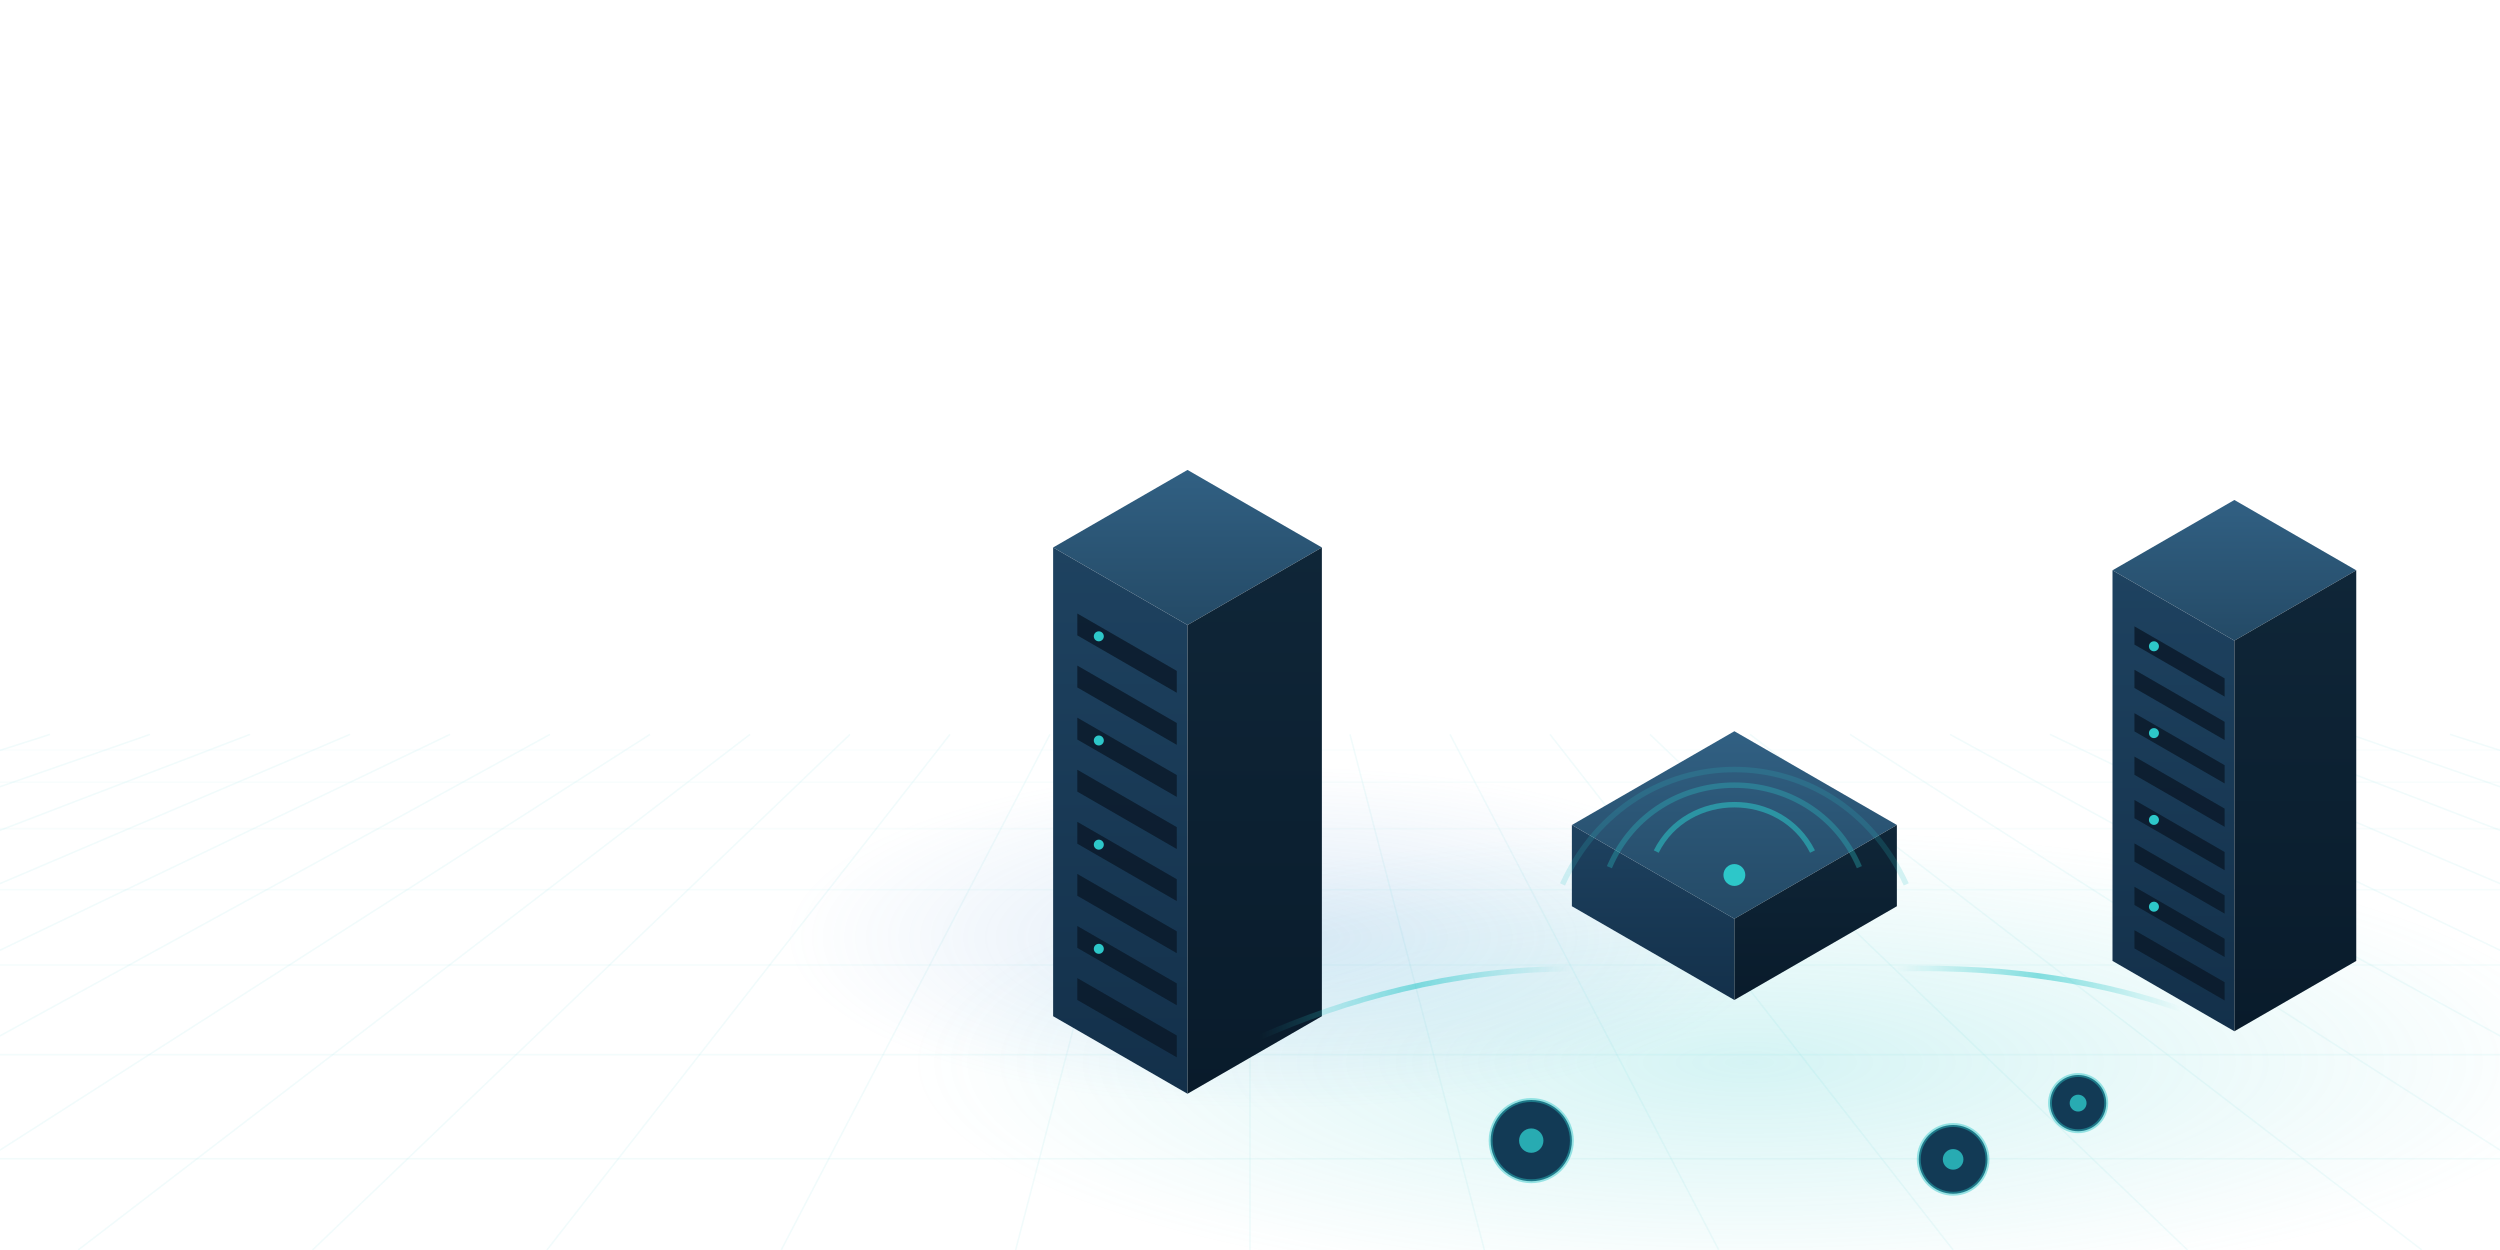
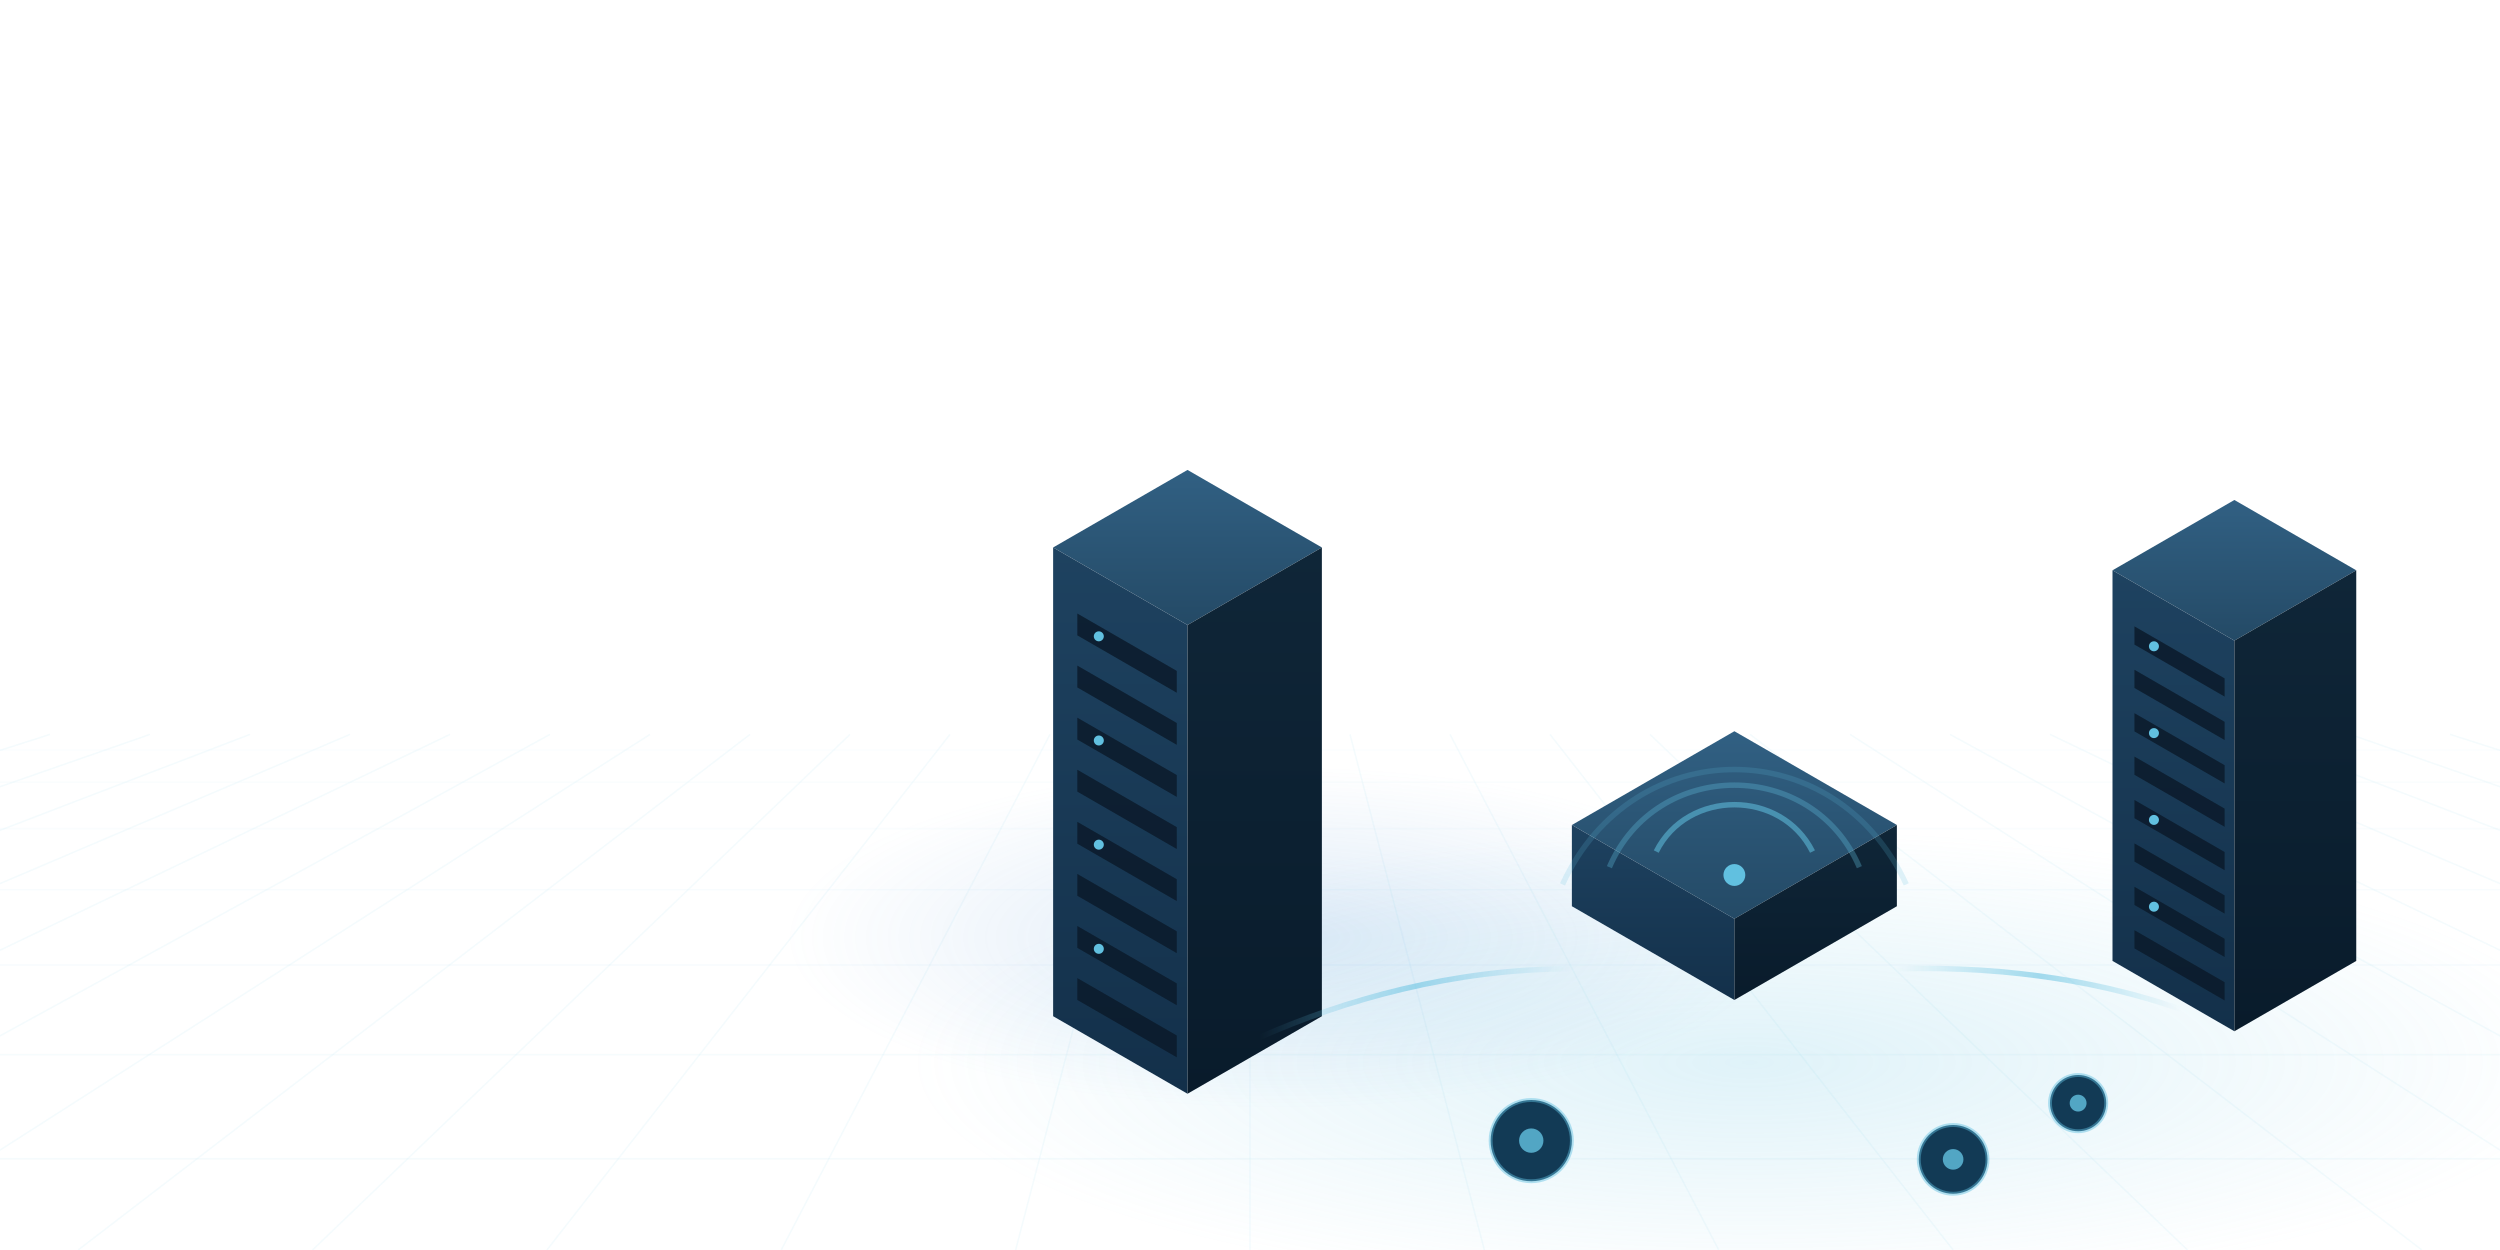
<svg xmlns="http://www.w3.org/2000/svg" viewBox="0 0 1600 800" width="1600" height="800" role="img" aria-label="Two isometric buildings linked through a router broadcasting across a site">
  <defs>
    <linearGradient id="fTop" x1="0" y1="0" x2="0" y2="1">
      <stop offset="0" stop-color="#316083" />
      <stop offset="1" stop-color="#244a66" />
    </linearGradient>
    <linearGradient id="fLeft" x1="0" y1="0" x2="0" y2="1">
      <stop offset="0" stop-color="#1e4260" />
      <stop offset="1" stop-color="#13304a" />
    </linearGradient>
    <linearGradient id="fRight" x1="0" y1="0" x2="0" y2="1">
      <stop offset="0" stop-color="#0f2638" />
      <stop offset="1" stop-color="#091b2b" />
    </linearGradient>
    <linearGradient id="glass" x1="0" y1="0" x2="1" y2="1">
-       <stop offset="0" stop-color="#2dc7c9" stop-opacity=".30" />
-       <stop offset="1" stop-color="#2dc7c9" stop-opacity=".05" />
+       <stop offset="0" stop-color="#61c0e0" stop-opacity=".30" />
+       <stop offset="1" stop-color="#61c0e0" stop-opacity=".05" />
    </linearGradient>
    <radialGradient id="pool" cx=".5" cy=".5" r=".5">
-       <stop offset="0" stop-color="#2dc7c9" stop-opacity=".20" />
-       <stop offset="1" stop-color="#2dc7c9" stop-opacity="0" />
+       <stop offset="0" stop-color="#61c0e0" stop-opacity=".20" />
+       <stop offset="1" stop-color="#61c0e0" stop-opacity="0" />
    </radialGradient>
    <radialGradient id="warm" cx=".5" cy=".5" r=".5">
      <stop offset="0" stop-color="#4b8fd4" stop-opacity=".18" />
      <stop offset="1" stop-color="#4b8fd4" stop-opacity="0" />
    </radialGradient>
    <linearGradient id="fade" x1="0" y1="0" x2="1" y2="0">
-       <stop offset="0" stop-color="#2dc7c9" stop-opacity="0" />
-       <stop offset=".5" stop-color="#2dc7c9" stop-opacity=".55" />
-       <stop offset="1" stop-color="#2dc7c9" stop-opacity="0" />
+       <stop offset="0" stop-color="#61c0e0" stop-opacity="0" />
+       <stop offset=".5" stop-color="#61c0e0" stop-opacity=".55" />
+       <stop offset="1" stop-color="#61c0e0" stop-opacity="0" />
    </linearGradient>
    <clipPath id="tw0">
      <polygon points="674,350.378 760,400 760,700 674,650.378" />
    </clipPath>
    <clipPath id="tw1">
      <polygon points="1352,364.994 1430,410 1430,660 1352,614.994" />
    </clipPath>
  </defs>
  <g opacity=".5">
-     <line x1="-1300" y1="800" x2="-96" y2="470" stroke="#2dc7c9" stroke-opacity=".13" />
-     <line x1="-1150" y1="800" x2="-32" y2="470" stroke="#2dc7c9" stroke-opacity=".13" />
-     <line x1="-1000" y1="800" x2="32" y2="470" stroke="#2dc7c9" stroke-opacity=".13" />
-     <line x1="-850" y1="800" x2="96" y2="470" stroke="#2dc7c9" stroke-opacity=".13" />
-     <line x1="-700" y1="800" x2="160" y2="470" stroke="#2dc7c9" stroke-opacity=".13" />
-     <line x1="-550" y1="800" x2="224" y2="470" stroke="#2dc7c9" stroke-opacity=".13" />
-     <line x1="-400" y1="800" x2="288" y2="470" stroke="#2dc7c9" stroke-opacity=".13" />
-     <line x1="-250" y1="800" x2="352" y2="470" stroke="#2dc7c9" stroke-opacity=".13" />
-     <line x1="-100" y1="800" x2="416" y2="470" stroke="#2dc7c9" stroke-opacity=".13" />
-     <line x1="50" y1="800" x2="480" y2="470" stroke="#2dc7c9" stroke-opacity=".13" />
-     <line x1="200" y1="800" x2="544" y2="470" stroke="#2dc7c9" stroke-opacity=".13" />
-     <line x1="350" y1="800" x2="608" y2="470" stroke="#2dc7c9" stroke-opacity=".13" />
-     <line x1="500" y1="800" x2="672" y2="470" stroke="#2dc7c9" stroke-opacity=".13" />
-     <line x1="650" y1="800" x2="736" y2="470" stroke="#2dc7c9" stroke-opacity=".13" />
-     <line x1="800" y1="800" x2="800" y2="470" stroke="#2dc7c9" stroke-opacity=".13" />
-     <line x1="950" y1="800" x2="864" y2="470" stroke="#2dc7c9" stroke-opacity=".13" />
-     <line x1="1100" y1="800" x2="928" y2="470" stroke="#2dc7c9" stroke-opacity=".13" />
-     <line x1="1250" y1="800" x2="992" y2="470" stroke="#2dc7c9" stroke-opacity=".13" />
-     <line x1="1400" y1="800" x2="1056" y2="470" stroke="#2dc7c9" stroke-opacity=".13" />
-     <line x1="1550" y1="800" x2="1120" y2="470" stroke="#2dc7c9" stroke-opacity=".13" />
-     <line x1="1700" y1="800" x2="1184" y2="470" stroke="#2dc7c9" stroke-opacity=".13" />
-     <line x1="1850" y1="800" x2="1248" y2="470" stroke="#2dc7c9" stroke-opacity=".13" />
-     <line x1="2000" y1="800" x2="1312" y2="470" stroke="#2dc7c9" stroke-opacity=".13" />
-     <line x1="2150" y1="800" x2="1376" y2="470" stroke="#2dc7c9" stroke-opacity=".13" />
-     <line x1="2300" y1="800" x2="1440" y2="470" stroke="#2dc7c9" stroke-opacity=".13" />
-     <line x1="2450" y1="800" x2="1504" y2="470" stroke="#2dc7c9" stroke-opacity=".13" />
-     <line x1="2600" y1="800" x2="1568" y2="470" stroke="#2dc7c9" stroke-opacity=".13" />
-     <line x1="2750" y1="800" x2="1632" y2="470" stroke="#2dc7c9" stroke-opacity=".13" />
-     <line x1="2900" y1="800" x2="1696" y2="470" stroke="#2dc7c9" stroke-opacity=".13" />
-     <line x1="0" y1="480" x2="1600" y2="480" stroke="#2dc7c9" stroke-opacity="0.050" />
-     <line x1="0" y1="500.6" x2="1600" y2="500.6" stroke="#2dc7c9" stroke-opacity="0.062" />
-     <line x1="0" y1="530.4" x2="1600" y2="530.4" stroke="#2dc7c9" stroke-opacity="0.074" />
-     <line x1="0" y1="569.4" x2="1600" y2="569.4" stroke="#2dc7c9" stroke-opacity="0.086" />
-     <line x1="0" y1="617.6" x2="1600" y2="617.6" stroke="#2dc7c9" stroke-opacity="0.098" />
-     <line x1="0" y1="675" x2="1600" y2="675" stroke="#2dc7c9" stroke-opacity="0.110" />
-     <line x1="0" y1="741.6" x2="1600" y2="741.6" stroke="#2dc7c9" stroke-opacity="0.122" />
-     <line x1="0" y1="817.4" x2="1600" y2="817.4" stroke="#2dc7c9" stroke-opacity="0.134" />
-     <line x1="0" y1="902.4" x2="1600" y2="902.4" stroke="#2dc7c9" stroke-opacity="0.146" />
+     <line x1="-1300" y1="800" x2="-96" y2="470" stroke="#61c0e0" stroke-opacity=".13" />
+     <line x1="-1150" y1="800" x2="-32" y2="470" stroke="#61c0e0" stroke-opacity=".13" />
+     <line x1="-1000" y1="800" x2="32" y2="470" stroke="#61c0e0" stroke-opacity=".13" />
+     <line x1="-850" y1="800" x2="96" y2="470" stroke="#61c0e0" stroke-opacity=".13" />
+     <line x1="-700" y1="800" x2="160" y2="470" stroke="#61c0e0" stroke-opacity=".13" />
+     <line x1="-550" y1="800" x2="224" y2="470" stroke="#61c0e0" stroke-opacity=".13" />
+     <line x1="-400" y1="800" x2="288" y2="470" stroke="#61c0e0" stroke-opacity=".13" />
+     <line x1="-250" y1="800" x2="352" y2="470" stroke="#61c0e0" stroke-opacity=".13" />
+     <line x1="-100" y1="800" x2="416" y2="470" stroke="#61c0e0" stroke-opacity=".13" />
+     <line x1="50" y1="800" x2="480" y2="470" stroke="#61c0e0" stroke-opacity=".13" />
+     <line x1="200" y1="800" x2="544" y2="470" stroke="#61c0e0" stroke-opacity=".13" />
+     <line x1="350" y1="800" x2="608" y2="470" stroke="#61c0e0" stroke-opacity=".13" />
+     <line x1="500" y1="800" x2="672" y2="470" stroke="#61c0e0" stroke-opacity=".13" />
+     <line x1="650" y1="800" x2="736" y2="470" stroke="#61c0e0" stroke-opacity=".13" />
+     <line x1="800" y1="800" x2="800" y2="470" stroke="#61c0e0" stroke-opacity=".13" />
+     <line x1="950" y1="800" x2="864" y2="470" stroke="#61c0e0" stroke-opacity=".13" />
+     <line x1="1100" y1="800" x2="928" y2="470" stroke="#61c0e0" stroke-opacity=".13" />
+     <line x1="1250" y1="800" x2="992" y2="470" stroke="#61c0e0" stroke-opacity=".13" />
+     <line x1="1400" y1="800" x2="1056" y2="470" stroke="#61c0e0" stroke-opacity=".13" />
+     <line x1="1550" y1="800" x2="1120" y2="470" stroke="#61c0e0" stroke-opacity=".13" />
+     <line x1="1700" y1="800" x2="1184" y2="470" stroke="#61c0e0" stroke-opacity=".13" />
+     <line x1="1850" y1="800" x2="1248" y2="470" stroke="#61c0e0" stroke-opacity=".13" />
+     <line x1="2000" y1="800" x2="1312" y2="470" stroke="#61c0e0" stroke-opacity=".13" />
+     <line x1="2150" y1="800" x2="1376" y2="470" stroke="#61c0e0" stroke-opacity=".13" />
+     <line x1="2300" y1="800" x2="1440" y2="470" stroke="#61c0e0" stroke-opacity=".13" />
+     <line x1="2450" y1="800" x2="1504" y2="470" stroke="#61c0e0" stroke-opacity=".13" />
+     <line x1="2600" y1="800" x2="1568" y2="470" stroke="#61c0e0" stroke-opacity=".13" />
+     <line x1="2750" y1="800" x2="1632" y2="470" stroke="#61c0e0" stroke-opacity=".13" />
+     <line x1="2900" y1="800" x2="1696" y2="470" stroke="#61c0e0" stroke-opacity=".13" />
+     <line x1="0" y1="480" x2="1600" y2="480" stroke="#61c0e0" stroke-opacity="0.050" />
+     <line x1="0" y1="500.6" x2="1600" y2="500.6" stroke="#61c0e0" stroke-opacity="0.062" />
+     <line x1="0" y1="530.4" x2="1600" y2="530.4" stroke="#61c0e0" stroke-opacity="0.074" />
+     <line x1="0" y1="569.4" x2="1600" y2="569.4" stroke="#61c0e0" stroke-opacity="0.086" />
+     <line x1="0" y1="617.6" x2="1600" y2="617.6" stroke="#61c0e0" stroke-opacity="0.098" />
+     <line x1="0" y1="675" x2="1600" y2="675" stroke="#61c0e0" stroke-opacity="0.110" />
+     <line x1="0" y1="741.6" x2="1600" y2="741.6" stroke="#61c0e0" stroke-opacity="0.122" />
+     <line x1="0" y1="817.4" x2="1600" y2="817.4" stroke="#61c0e0" stroke-opacity="0.134" />
+     <line x1="0" y1="902.4" x2="1600" y2="902.4" stroke="#61c0e0" stroke-opacity="0.146" />
  </g>
  <ellipse cx="1120" cy="680" rx="540" ry="150" fill="url(#pool)" />
  <ellipse cx="820" cy="600" rx="320" ry="110" fill="url(#warm)" />
  <polygon points="674,350.378 760,300.756 846,350.378 760,400" fill="url(#fTop)" />
  <polygon points="674,350.378 760,400 760,700 674,650.378" fill="url(#fLeft)" />
  <polygon points="760,400 846,350.378 846,650.378 760,700" fill="url(#fRight)" />
  <g clip-path="url(#tw0)">
    <polygon points="689.48,625.977 753.12,662.697 753.12,676.697 689.48,639.977" fill="#0a1a2a" opacity=".85" />
    <polygon points="689.48,592.643 753.12,629.364 753.12,643.364 689.48,606.643" fill="#0a1a2a" opacity=".85" />
-     <circle cx="703.24" cy="607.249" r="3.2" fill="#2dc7c9" />
+     <circle cx="703.24" cy="607.249" r="3.2" fill="#61c0e0" />
    <polygon points="689.48,559.31 753.12,596.03 753.12,610.03 689.48,573.31" fill="#0a1a2a" opacity=".85" />
    <polygon points="689.48,525.977 753.12,562.697 753.12,576.697 689.48,539.977" fill="#0a1a2a" opacity=".85" />
-     <circle cx="703.24" cy="540.583" r="3.2" fill="#2dc7c9" />
+     <circle cx="703.24" cy="540.583" r="3.2" fill="#61c0e0" />
    <polygon points="689.48,492.643 753.12,529.364 753.12,543.364 689.48,506.643" fill="#0a1a2a" opacity=".85" />
    <polygon points="689.48,459.31 753.12,496.03 753.12,510.03 689.48,473.31" fill="#0a1a2a" opacity=".85" />
-     <circle cx="703.24" cy="473.916" r="3.2" fill="#2dc7c9" />
+     <circle cx="703.24" cy="473.916" r="3.2" fill="#61c0e0" />
    <polygon points="689.48,425.977 753.12,462.697 753.12,476.697 689.48,439.977" fill="#0a1a2a" opacity=".85" />
    <polygon points="689.48,392.643 753.12,429.364 753.12,443.364 689.48,406.643" fill="#0a1a2a" opacity=".85" />
-     <circle cx="703.24" cy="407.249" r="3.2" fill="#2dc7c9" />
+     <circle cx="703.24" cy="407.249" r="3.2" fill="#61c0e0" />
  </g>
  <polygon points="1352,364.994 1430,319.988 1508,364.994 1430,410" fill="url(#fTop)" />
  <polygon points="1352,364.994 1430,410 1430,660 1352,614.994" fill="url(#fLeft)" />
  <polygon points="1430,410 1508,364.994 1508,614.994 1430,660" fill="url(#fRight)" />
  <g clip-path="url(#tw1)">
    <polygon points="1366.04,595.317 1423.76,628.622 1423.76,640.288 1366.04,606.984" fill="#0a1a2a" opacity=".85" />
    <polygon points="1366.04,567.54 1423.76,600.844 1423.76,612.511 1366.04,579.206" fill="#0a1a2a" opacity=".85" />
-     <circle cx="1378.52" cy="580.296" r="3.2" fill="#2dc7c9" />
+     <circle cx="1378.52" cy="580.296" r="3.2" fill="#61c0e0" />
    <polygon points="1366.04,539.762 1423.76,573.066 1423.76,584.733 1366.04,551.428" fill="#0a1a2a" opacity=".85" />
    <polygon points="1366.04,511.984 1423.76,545.288 1423.76,556.955 1366.04,523.651" fill="#0a1a2a" opacity=".85" />
-     <circle cx="1378.52" cy="524.74" r="3.2" fill="#2dc7c9" />
+     <circle cx="1378.52" cy="524.74" r="3.2" fill="#61c0e0" />
    <polygon points="1366.04,484.206 1423.76,517.511 1423.76,529.177 1366.04,495.873" fill="#0a1a2a" opacity=".85" />
    <polygon points="1366.04,456.428 1423.76,489.733 1423.76,501.4 1366.04,468.095" fill="#0a1a2a" opacity=".85" />
-     <circle cx="1378.52" cy="469.185" r="3.2" fill="#2dc7c9" />
+     <circle cx="1378.52" cy="469.185" r="3.2" fill="#61c0e0" />
    <polygon points="1366.04,428.651 1423.76,461.955 1423.76,473.622 1366.04,440.317" fill="#0a1a2a" opacity=".85" />
    <polygon points="1366.04,400.873 1423.76,434.177 1423.76,445.844 1366.04,412.54" fill="#0a1a2a" opacity=".85" />
-     <circle cx="1378.52" cy="413.629" r="3.2" fill="#2dc7c9" />
+     <circle cx="1378.52" cy="413.629" r="3.2" fill="#61c0e0" />
  </g>
  <polygon points="1006,527.992 1110,467.984 1214,527.992 1110,588" fill="url(#fTop)" />
  <polygon points="1006,527.992 1110,588 1110,640 1006,579.992" fill="url(#fLeft)" />
  <polygon points="1110,588 1214,527.992 1214,579.992 1110,640" fill="url(#fRight)" />
-   <circle cx="1110" cy="560" r="7" fill="#2dc7c9" />
-   <path d="M1060 545 C 1080 505, 1140 505, 1160 545" stroke="#2dc7c9" stroke-opacity=".55" stroke-width="3.5" fill="none" />
-   <path d="M1030 555 C 1060 485, 1160 485, 1190 555" stroke="#2dc7c9" stroke-opacity=".32" stroke-width="3.5" fill="none" />
-   <path d="M1000 566 C 1045 468, 1175 468, 1220 566" stroke="#2dc7c9" stroke-opacity=".18" stroke-width="3.5" fill="none" />
+   <circle cx="1110" cy="560" r="7" fill="#61c0e0" />
+   <path d="M1060 545 C 1080 505, 1140 505, 1160 545" stroke="#61c0e0" stroke-opacity=".55" stroke-width="3.5" fill="none" />
+   <path d="M1030 555 C 1060 485, 1160 485, 1190 555" stroke="#61c0e0" stroke-opacity=".32" stroke-width="3.5" fill="none" />
+   <path d="M1000 566 C 1045 468, 1175 468, 1220 566" stroke="#61c0e0" stroke-opacity=".18" stroke-width="3.5" fill="none" />
  <path d="M1006 620 C 930 620, 860 640, 806 664" stroke="url(#fade)" stroke-width="3.5" fill="none" />
  <path d="M1214 620 C 1290 618, 1350 630, 1396 646" stroke="url(#fade)" stroke-width="3.5" fill="none" />
-   <circle cx="980" cy="730" r="26" fill="#123a55" stroke="#2dc7c9" stroke-opacity=".45" stroke-width="2.5" />
-   <circle cx="980" cy="730" r="7.8" fill="#2dc7c9" opacity=".8" />
-   <circle cx="1250" cy="742" r="22" fill="#123a55" stroke="#2dc7c9" stroke-opacity=".45" stroke-width="2.5" />
-   <circle cx="1250" cy="742" r="6.6" fill="#2dc7c9" opacity=".8" />
-   <circle cx="1330" cy="706" r="18" fill="#123a55" stroke="#2dc7c9" stroke-opacity=".45" stroke-width="2.5" />
-   <circle cx="1330" cy="706" r="5.4" fill="#2dc7c9" opacity=".8" />
+   <circle cx="980" cy="730" r="26" fill="#123a55" stroke="#61c0e0" stroke-opacity=".45" stroke-width="2.5" />
+   <circle cx="980" cy="730" r="7.8" fill="#61c0e0" opacity=".8" />
+   <circle cx="1250" cy="742" r="22" fill="#123a55" stroke="#61c0e0" stroke-opacity=".45" stroke-width="2.5" />
+   <circle cx="1250" cy="742" r="6.6" fill="#61c0e0" opacity=".8" />
+   <circle cx="1330" cy="706" r="18" fill="#123a55" stroke="#61c0e0" stroke-opacity=".45" stroke-width="2.5" />
+   <circle cx="1330" cy="706" r="5.4" fill="#61c0e0" opacity=".8" />
</svg>
